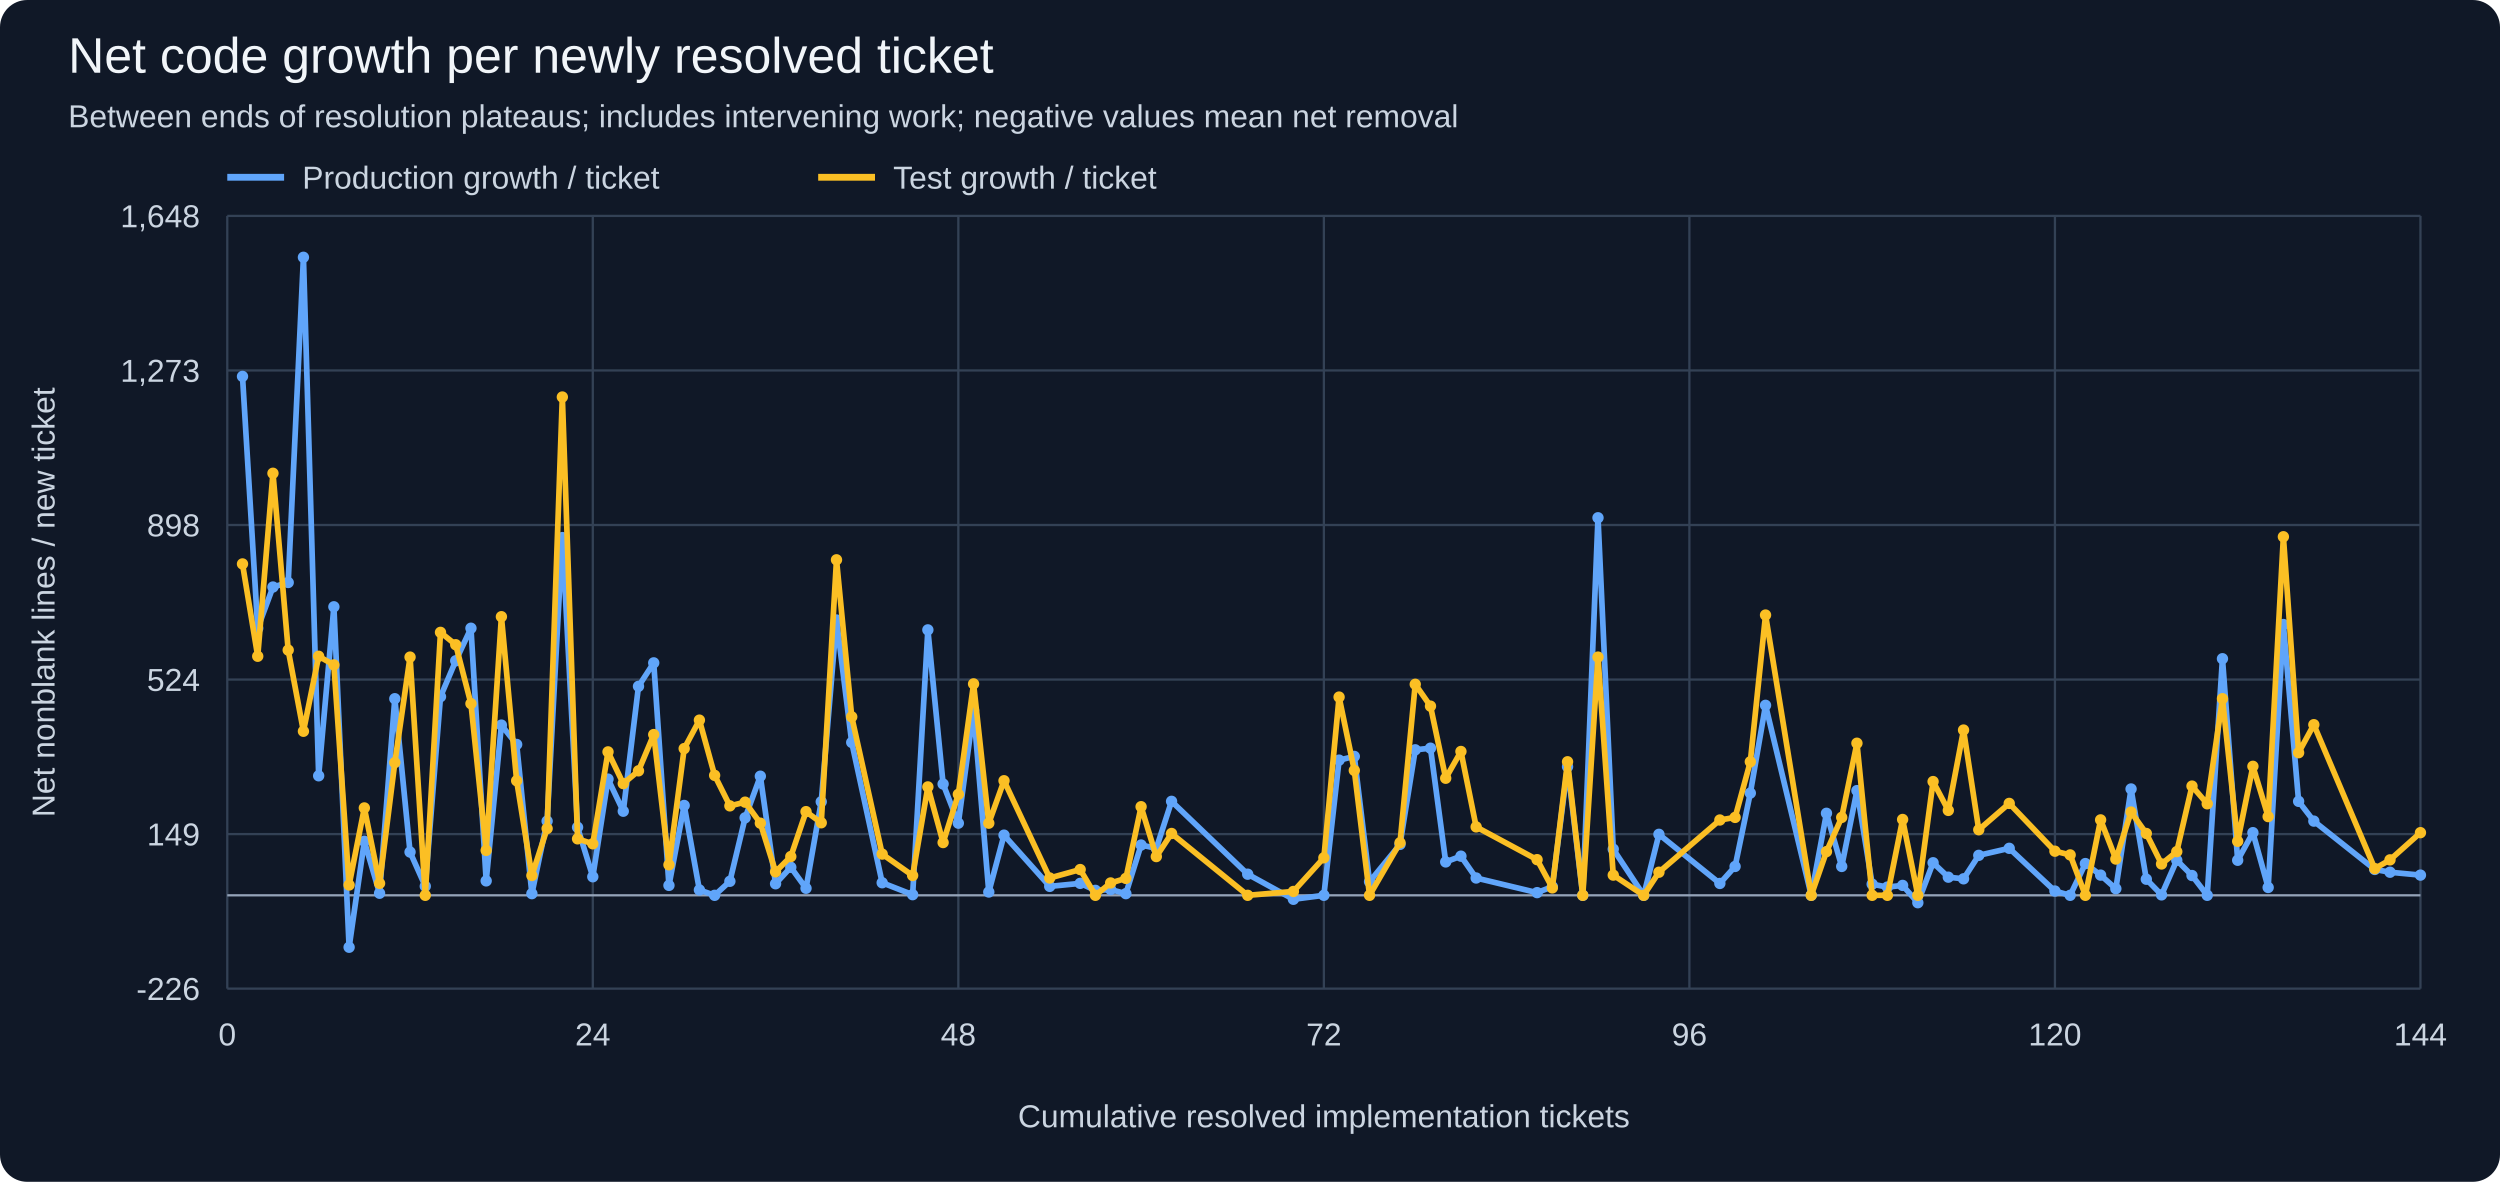
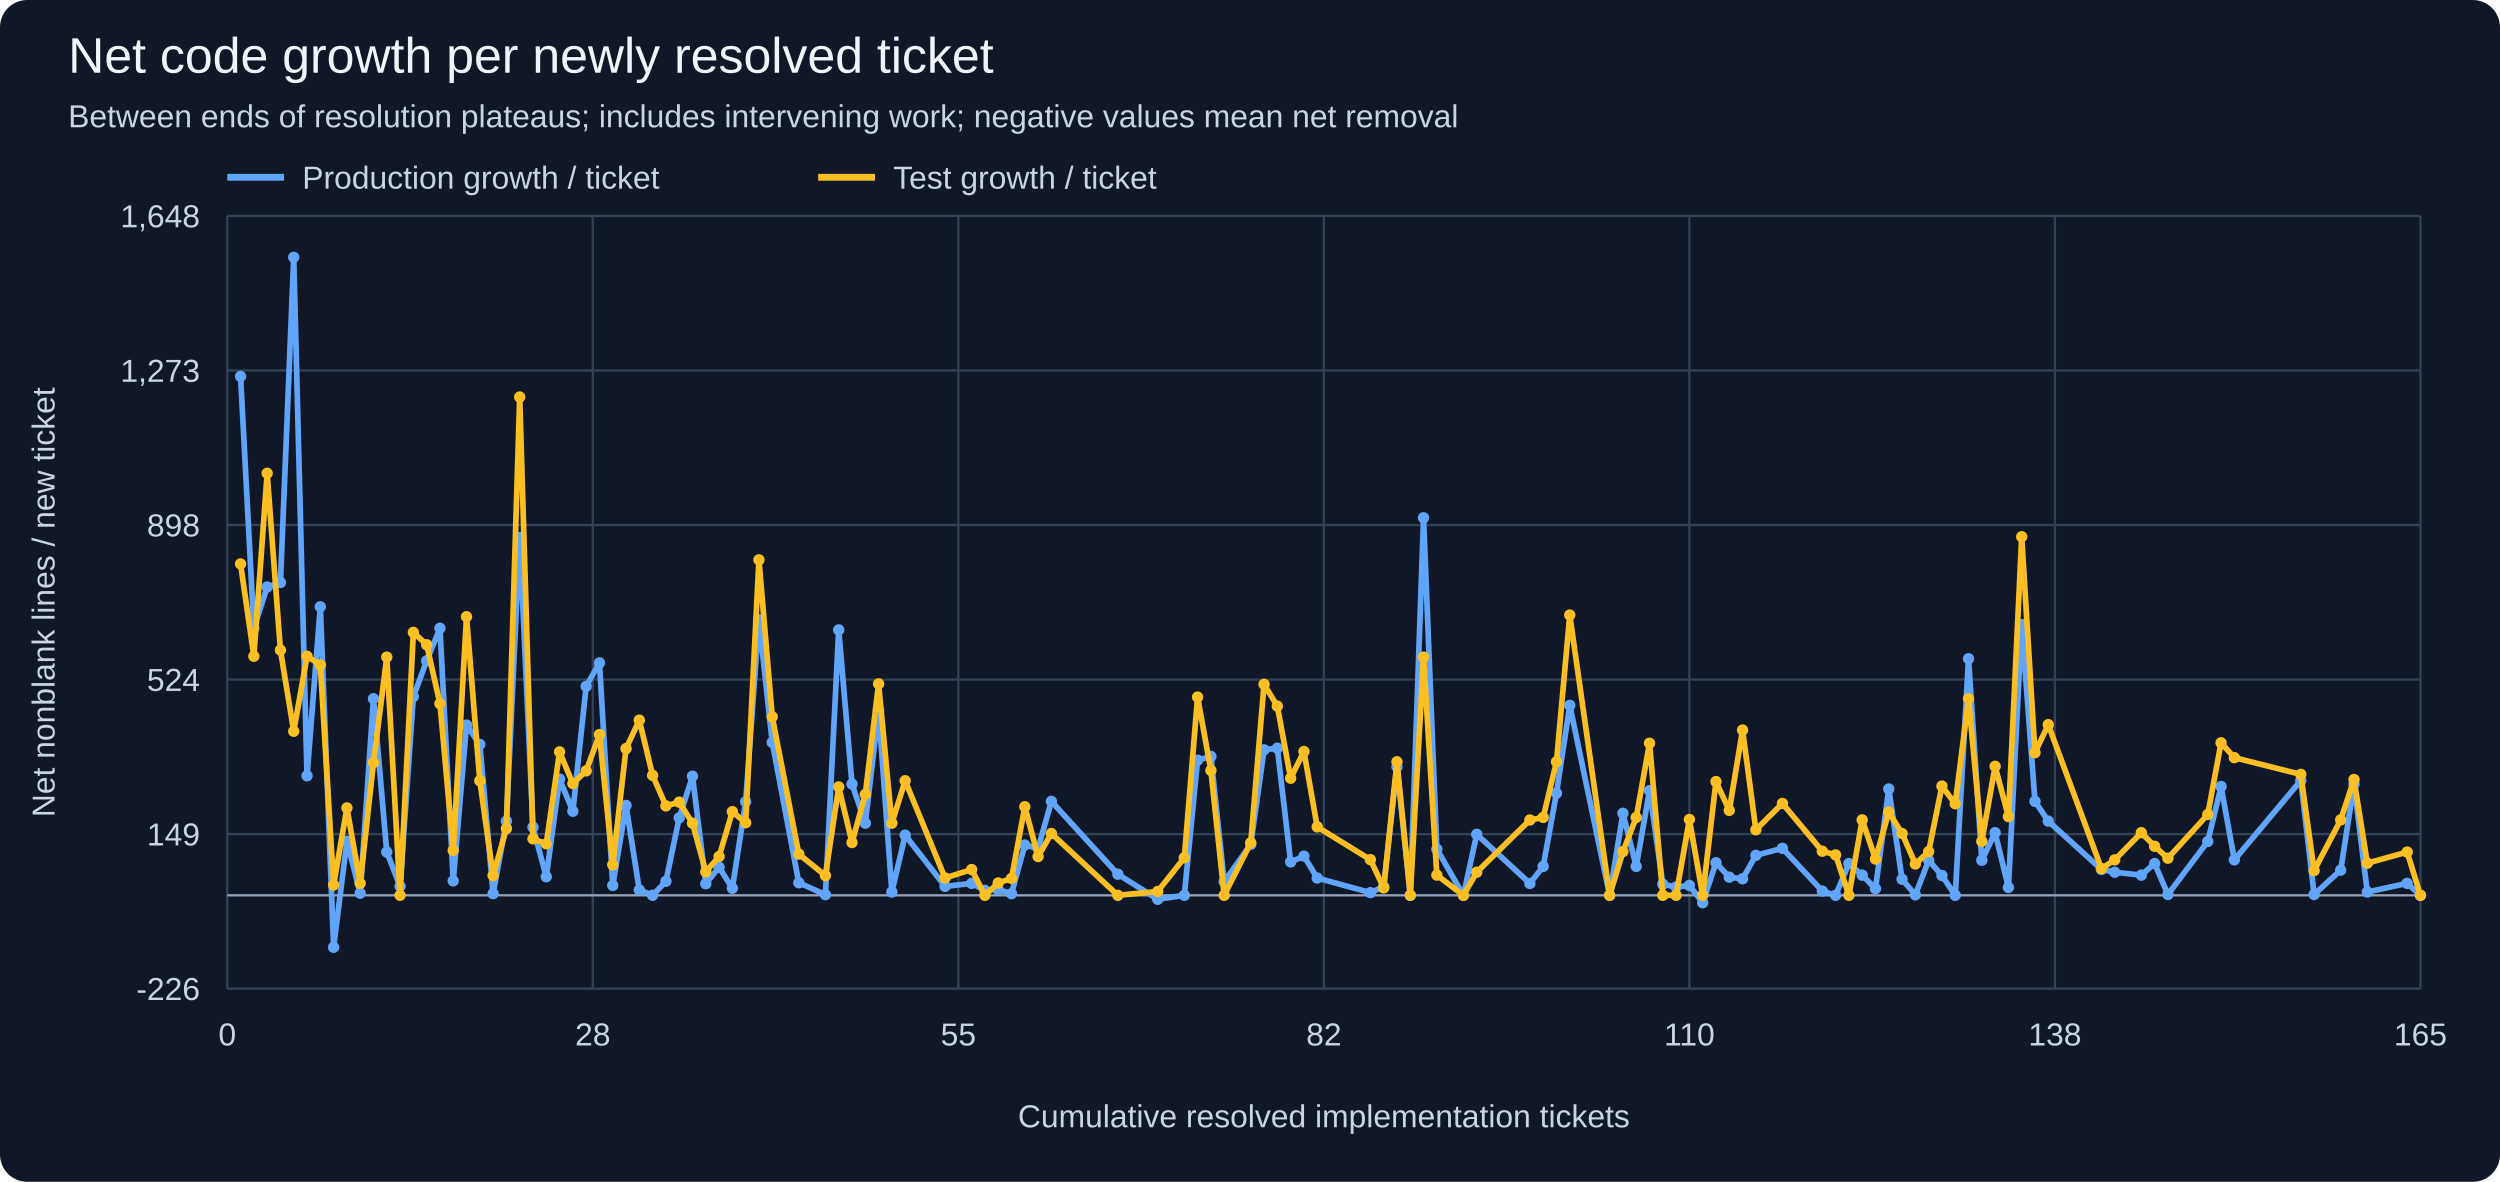
<svg xmlns="http://www.w3.org/2000/svg" viewBox="0 0 1100 520" role="img" aria-labelledby="title desc">
  <style>text{font-family:Arial,sans-serif;fill:#cbd5e1;font-size:14px}.grid{stroke:#334155;stroke-width:1}.line{fill:none;stroke-width:2.5;stroke-linejoin:round}</style>
  <rect width="1100" height="520" rx="12" fill="#101827" />
  <text x="30" y="32" style="font-size:22px;fill:#f1f5f9">Net code growth per newly resolved ticket</text>
  <text x="30" y="56">Between ends of resolution plateaus; includes intervening work; negative values mean net removal</text>
  <path class="grid" d="M100,435.00h965" />
  <text x="88" y="440.00" text-anchor="end">-226</text>
  <path class="grid" d="M100,367.00h965" />
  <text x="88" y="372.00" text-anchor="end">149</text>
  <path class="grid" d="M100,299.00h965" />
  <text x="88" y="304.00" text-anchor="end">524</text>
  <path class="grid" d="M100,231.00h965" />
  <text x="88" y="236.00" text-anchor="end">898</text>
  <path class="grid" d="M100,163.00h965" />
  <text x="88" y="168.00" text-anchor="end">1,273</text>
  <path class="grid" d="M100,95.00h965" />
  <text x="88" y="100.00" text-anchor="end">1,648</text>
  <path class="grid" d="M100.00,95v340" />
  <text x="100.00" y="460" text-anchor="middle">0</text>
  <path class="grid" d="M260.83,95v340" />
-   <text x="260.83" y="460" text-anchor="middle">24</text>
+   <text x="260.83" y="460" text-anchor="middle">28</text>
  <path class="grid" d="M421.67,95v340" />
-   <text x="421.67" y="460" text-anchor="middle">48</text>
+   <text x="421.67" y="460" text-anchor="middle">55</text>
  <path class="grid" d="M582.50,95v340" />
-   <text x="582.50" y="460" text-anchor="middle">72</text>
+   <text x="582.50" y="460" text-anchor="middle">82</text>
  <path class="grid" d="M743.33,95v340" />
-   <text x="743.33" y="460" text-anchor="middle">96</text>
+   <text x="743.33" y="460" text-anchor="middle">110</text>
  <path class="grid" d="M904.17,95v340" />
-   <text x="904.17" y="460" text-anchor="middle">120</text>
+   <text x="904.17" y="460" text-anchor="middle">138</text>
  <path class="grid" d="M1065.00,95v340" />
-   <text x="1065.00" y="460" text-anchor="middle">144</text>
+   <text x="1065.00" y="460" text-anchor="middle">165</text>
  <path stroke="#94a3b8" d="M100,393.94h965" />
-   <polyline class="line" stroke="#60a5fa" points="106.70,165.62 113.40,276.42 120.10,258.29 126.81,256.30 133.51,113.21 140.21,341.35 146.91,266.99 153.61,416.79 160.31,370.18 167.01,393.03 173.72,307.43 180.42,374.90 187.12,389.95 193.82,306.53 200.52,290.75 207.22,276.42 213.92,387.59 220.62,319.04 227.33,327.56 234.03,393.21 240.73,361.29 247.43,236.53 254.13,364.01 260.83,385.78 267.53,342.80 274.24,356.94 280.94,301.99 287.64,291.66 294.34,389.58 301.04,354.40 307.74,391.58 314.44,393.94 321.15,387.77 327.85,359.84 334.55,341.53 341.25,388.86 347.95,381.60 354.65,390.85 361.35,352.77 368.06,272.80 374.76,326.66 388.16,388.41 401.56,393.66 408.26,277.15 414.97,344.97 421.67,362.20 428.37,312.51 435.07,392.49 441.77,367.46 461.88,390.01 475.28,388.68 481.98,391.76 488.68,391.40 495.38,393.21 502.08,371.81 508.78,373.26 515.49,352.59 548.99,384.65 569.10,395.69 582.50,393.94 589.20,334.46 595.90,332.82 602.60,387.95 616.01,371.54 622.71,329.92 629.41,329.20 636.11,379.25 642.81,376.71 649.51,386.32 676.32,392.76 683.02,390.13 689.72,337.36 696.42,393.94 703.12,227.82 709.83,373.63 723.23,393.94 729.93,367.10 756.74,388.72 763.44,381.24 770.14,348.96 776.84,310.34 796.94,393.94 803.65,357.85 810.35,381.24 817.05,347.87 823.75,389.04 830.45,390.31 837.15,389.58 843.85,397.20 850.56,379.61 857.26,385.96 863.96,386.68 870.66,376.35 884.06,373.26 904.17,392.06 910.87,393.94 917.57,379.97 924.27,385.05 930.97,391.03 937.67,347.15 944.38,386.86 951.08,393.75 957.78,378.52 964.48,385.23 971.18,393.94 977.88,289.84 984.58,378.52 991.28,366.37 997.99,390.49 1004.69,274.79 1011.39,352.59 1018.09,361.29 1044.90,382.56 1051.60,383.78 1065.00,385.05" />
-   <circle cx="106.70" cy="165.62" r="2.5" fill="#60a5fa" />
-   <circle cx="113.40" cy="276.42" r="2.5" fill="#60a5fa" />
-   <circle cx="120.10" cy="258.29" r="2.5" fill="#60a5fa" />
-   <circle cx="126.81" cy="256.30" r="2.5" fill="#60a5fa" />
-   <circle cx="133.51" cy="113.21" r="2.5" fill="#60a5fa" />
-   <circle cx="140.21" cy="341.35" r="2.5" fill="#60a5fa" />
-   <circle cx="146.91" cy="266.99" r="2.5" fill="#60a5fa" />
-   <circle cx="153.61" cy="416.79" r="2.5" fill="#60a5fa" />
-   <circle cx="160.31" cy="370.18" r="2.5" fill="#60a5fa" />
-   <circle cx="167.01" cy="393.03" r="2.5" fill="#60a5fa" />
-   <circle cx="173.72" cy="307.43" r="2.5" fill="#60a5fa" />
-   <circle cx="180.42" cy="374.90" r="2.5" fill="#60a5fa" />
-   <circle cx="187.12" cy="389.95" r="2.5" fill="#60a5fa" />
-   <circle cx="193.82" cy="306.53" r="2.5" fill="#60a5fa" />
-   <circle cx="200.52" cy="290.75" r="2.5" fill="#60a5fa" />
-   <circle cx="207.22" cy="276.42" r="2.5" fill="#60a5fa" />
-   <circle cx="213.92" cy="387.59" r="2.5" fill="#60a5fa" />
-   <circle cx="220.62" cy="319.04" r="2.5" fill="#60a5fa" />
-   <circle cx="227.33" cy="327.56" r="2.5" fill="#60a5fa" />
-   <circle cx="234.03" cy="393.21" r="2.5" fill="#60a5fa" />
-   <circle cx="240.73" cy="361.29" r="2.5" fill="#60a5fa" />
-   <circle cx="247.43" cy="236.53" r="2.5" fill="#60a5fa" />
-   <circle cx="254.13" cy="364.01" r="2.5" fill="#60a5fa" />
-   <circle cx="260.83" cy="385.78" r="2.5" fill="#60a5fa" />
-   <circle cx="267.53" cy="342.80" r="2.5" fill="#60a5fa" />
-   <circle cx="274.24" cy="356.94" r="2.5" fill="#60a5fa" />
-   <circle cx="280.94" cy="301.99" r="2.5" fill="#60a5fa" />
-   <circle cx="287.64" cy="291.66" r="2.5" fill="#60a5fa" />
-   <circle cx="294.34" cy="389.58" r="2.5" fill="#60a5fa" />
-   <circle cx="301.04" cy="354.40" r="2.5" fill="#60a5fa" />
-   <circle cx="307.74" cy="391.58" r="2.5" fill="#60a5fa" />
-   <circle cx="314.44" cy="393.94" r="2.5" fill="#60a5fa" />
-   <circle cx="321.15" cy="387.77" r="2.5" fill="#60a5fa" />
-   <circle cx="327.85" cy="359.84" r="2.5" fill="#60a5fa" />
-   <circle cx="334.55" cy="341.53" r="2.5" fill="#60a5fa" />
-   <circle cx="341.25" cy="388.86" r="2.5" fill="#60a5fa" />
-   <circle cx="347.95" cy="381.60" r="2.5" fill="#60a5fa" />
-   <circle cx="354.65" cy="390.85" r="2.5" fill="#60a5fa" />
-   <circle cx="361.35" cy="352.77" r="2.5" fill="#60a5fa" />
-   <circle cx="368.06" cy="272.80" r="2.5" fill="#60a5fa" />
-   <circle cx="374.76" cy="326.66" r="2.5" fill="#60a5fa" />
-   <circle cx="388.16" cy="388.41" r="2.5" fill="#60a5fa" />
-   <circle cx="401.56" cy="393.66" r="2.5" fill="#60a5fa" />
-   <circle cx="408.26" cy="277.15" r="2.5" fill="#60a5fa" />
-   <circle cx="414.97" cy="344.97" r="2.5" fill="#60a5fa" />
-   <circle cx="421.67" cy="362.20" r="2.5" fill="#60a5fa" />
-   <circle cx="428.37" cy="312.51" r="2.5" fill="#60a5fa" />
-   <circle cx="435.07" cy="392.49" r="2.5" fill="#60a5fa" />
-   <circle cx="441.77" cy="367.46" r="2.5" fill="#60a5fa" />
-   <circle cx="461.88" cy="390.01" r="2.5" fill="#60a5fa" />
-   <circle cx="475.28" cy="388.68" r="2.5" fill="#60a5fa" />
-   <circle cx="481.98" cy="391.76" r="2.5" fill="#60a5fa" />
-   <circle cx="488.68" cy="391.40" r="2.5" fill="#60a5fa" />
-   <circle cx="495.38" cy="393.21" r="2.5" fill="#60a5fa" />
-   <circle cx="502.08" cy="371.81" r="2.5" fill="#60a5fa" />
-   <circle cx="508.78" cy="373.26" r="2.5" fill="#60a5fa" />
-   <circle cx="515.49" cy="352.59" r="2.5" fill="#60a5fa" />
-   <circle cx="548.99" cy="384.65" r="2.5" fill="#60a5fa" />
-   <circle cx="569.10" cy="395.69" r="2.5" fill="#60a5fa" />
-   <circle cx="582.50" cy="393.94" r="2.5" fill="#60a5fa" />
-   <circle cx="589.20" cy="334.46" r="2.5" fill="#60a5fa" />
-   <circle cx="595.90" cy="332.82" r="2.5" fill="#60a5fa" />
-   <circle cx="602.60" cy="387.95" r="2.5" fill="#60a5fa" />
-   <circle cx="616.01" cy="371.54" r="2.5" fill="#60a5fa" />
-   <circle cx="622.71" cy="329.92" r="2.5" fill="#60a5fa" />
-   <circle cx="629.41" cy="329.20" r="2.5" fill="#60a5fa" />
-   <circle cx="636.11" cy="379.25" r="2.5" fill="#60a5fa" />
-   <circle cx="642.81" cy="376.71" r="2.5" fill="#60a5fa" />
-   <circle cx="649.51" cy="386.32" r="2.5" fill="#60a5fa" />
-   <circle cx="676.32" cy="392.76" r="2.5" fill="#60a5fa" />
-   <circle cx="683.02" cy="390.13" r="2.5" fill="#60a5fa" />
-   <circle cx="689.72" cy="337.36" r="2.5" fill="#60a5fa" />
-   <circle cx="696.42" cy="393.94" r="2.5" fill="#60a5fa" />
-   <circle cx="703.12" cy="227.82" r="2.5" fill="#60a5fa" />
-   <circle cx="709.83" cy="373.63" r="2.5" fill="#60a5fa" />
-   <circle cx="723.23" cy="393.94" r="2.5" fill="#60a5fa" />
-   <circle cx="729.93" cy="367.10" r="2.5" fill="#60a5fa" />
-   <circle cx="756.74" cy="388.72" r="2.5" fill="#60a5fa" />
-   <circle cx="763.44" cy="381.24" r="2.5" fill="#60a5fa" />
-   <circle cx="770.14" cy="348.96" r="2.5" fill="#60a5fa" />
-   <circle cx="776.84" cy="310.34" r="2.5" fill="#60a5fa" />
-   <circle cx="796.94" cy="393.94" r="2.5" fill="#60a5fa" />
-   <circle cx="803.65" cy="357.85" r="2.5" fill="#60a5fa" />
-   <circle cx="810.35" cy="381.24" r="2.5" fill="#60a5fa" />
-   <circle cx="817.05" cy="347.87" r="2.5" fill="#60a5fa" />
-   <circle cx="823.75" cy="389.04" r="2.5" fill="#60a5fa" />
-   <circle cx="830.45" cy="390.31" r="2.5" fill="#60a5fa" />
-   <circle cx="837.15" cy="389.58" r="2.5" fill="#60a5fa" />
-   <circle cx="843.85" cy="397.20" r="2.5" fill="#60a5fa" />
-   <circle cx="850.56" cy="379.61" r="2.5" fill="#60a5fa" />
-   <circle cx="857.26" cy="385.96" r="2.5" fill="#60a5fa" />
-   <circle cx="863.96" cy="386.68" r="2.5" fill="#60a5fa" />
-   <circle cx="870.66" cy="376.35" r="2.5" fill="#60a5fa" />
-   <circle cx="884.06" cy="373.26" r="2.5" fill="#60a5fa" />
-   <circle cx="904.17" cy="392.06" r="2.5" fill="#60a5fa" />
-   <circle cx="910.87" cy="393.94" r="2.5" fill="#60a5fa" />
-   <circle cx="917.57" cy="379.97" r="2.5" fill="#60a5fa" />
-   <circle cx="924.27" cy="385.05" r="2.5" fill="#60a5fa" />
-   <circle cx="930.97" cy="391.03" r="2.5" fill="#60a5fa" />
-   <circle cx="937.67" cy="347.15" r="2.5" fill="#60a5fa" />
-   <circle cx="944.38" cy="386.86" r="2.5" fill="#60a5fa" />
-   <circle cx="951.08" cy="393.75" r="2.5" fill="#60a5fa" />
-   <circle cx="957.78" cy="378.52" r="2.5" fill="#60a5fa" />
-   <circle cx="964.48" cy="385.23" r="2.5" fill="#60a5fa" />
-   <circle cx="971.18" cy="393.94" r="2.5" fill="#60a5fa" />
-   <circle cx="977.88" cy="289.84" r="2.5" fill="#60a5fa" />
-   <circle cx="984.58" cy="378.52" r="2.5" fill="#60a5fa" />
-   <circle cx="991.28" cy="366.37" r="2.5" fill="#60a5fa" />
-   <circle cx="997.99" cy="390.49" r="2.5" fill="#60a5fa" />
-   <circle cx="1004.69" cy="274.79" r="2.5" fill="#60a5fa" />
-   <circle cx="1011.39" cy="352.59" r="2.5" fill="#60a5fa" />
-   <circle cx="1018.09" cy="361.29" r="2.5" fill="#60a5fa" />
-   <circle cx="1044.90" cy="382.56" r="2.5" fill="#60a5fa" />
-   <circle cx="1051.60" cy="383.78" r="2.5" fill="#60a5fa" />
-   <circle cx="1065.00" cy="385.05" r="2.5" fill="#60a5fa" />
+   <polyline class="line" stroke="#60a5fa" points="105.85,165.62 111.70,276.42 117.55,258.29 123.39,256.30 129.24,113.21 135.09,341.35 140.94,266.99 146.79,416.79 152.64,370.18 158.48,393.03 164.33,307.43 170.18,374.90 176.03,389.95 181.88,306.53 187.73,290.75 193.58,276.42 199.42,387.59 205.27,319.04 211.12,327.56 216.97,393.21 222.82,361.29 228.67,236.53 234.52,364.01 240.36,385.78 246.21,342.80 252.06,356.94 257.91,301.99 263.76,291.66 269.61,389.58 275.45,354.40 281.30,391.58 287.15,393.94 293.00,387.77 298.85,359.84 304.70,341.53 310.55,388.86 316.39,381.60 322.24,390.85 328.09,352.77 333.94,272.80 339.79,326.66 351.48,388.41 363.18,393.66 369.03,277.15 374.88,344.97 380.73,362.20 386.58,312.51 392.42,392.49 398.27,367.46 415.82,390.01 427.52,388.68 433.36,391.76 439.21,391.40 445.06,393.21 450.91,371.81 456.76,373.26 462.61,352.59 491.85,384.65 509.39,395.69 521.09,393.94 526.94,334.46 532.79,332.82 538.64,387.95 550.33,371.54 556.18,329.92 562.03,329.20 567.88,379.25 573.73,376.71 579.58,386.32 602.97,392.76 608.82,390.13 614.67,337.36 620.52,393.94 626.36,227.82 632.21,373.63 643.91,393.94 649.76,367.10 673.15,388.72 679.00,381.24 684.85,348.96 690.70,310.34 708.24,393.94 714.09,357.85 719.94,381.24 725.79,347.87 731.64,389.04 737.48,390.31 743.33,389.58 749.18,397.20 755.03,379.61 760.88,385.96 766.73,386.68 772.58,376.35 784.27,373.26 801.82,392.06 807.67,393.94 813.52,379.97 819.36,385.05 825.21,391.03 831.06,347.15 836.91,386.86 842.76,393.75 848.61,378.52 854.45,385.23 860.30,393.94 866.15,289.84 872.00,378.52 877.85,366.37 883.70,390.49 889.55,274.79 895.39,352.59 901.24,361.29 924.64,382.56 930.48,383.78 942.18,385.05 948.03,379.97 953.88,393.57 971.42,370.24 977.27,346.06 983.12,378.34 1012.36,343.41 1018.21,393.57 1029.91,382.87 1035.76,344.97 1041.61,392.49 1059.15,388.68 1065.00,393.94" />
+   <circle cx="105.85" cy="165.62" r="2.5" fill="#60a5fa" />
+   <circle cx="111.70" cy="276.42" r="2.5" fill="#60a5fa" />
+   <circle cx="117.55" cy="258.29" r="2.5" fill="#60a5fa" />
+   <circle cx="123.39" cy="256.30" r="2.5" fill="#60a5fa" />
+   <circle cx="129.24" cy="113.21" r="2.5" fill="#60a5fa" />
+   <circle cx="135.09" cy="341.35" r="2.5" fill="#60a5fa" />
+   <circle cx="140.94" cy="266.99" r="2.5" fill="#60a5fa" />
+   <circle cx="146.79" cy="416.79" r="2.5" fill="#60a5fa" />
+   <circle cx="152.64" cy="370.18" r="2.5" fill="#60a5fa" />
+   <circle cx="158.48" cy="393.03" r="2.5" fill="#60a5fa" />
+   <circle cx="164.33" cy="307.43" r="2.5" fill="#60a5fa" />
+   <circle cx="170.18" cy="374.90" r="2.5" fill="#60a5fa" />
+   <circle cx="176.03" cy="389.95" r="2.5" fill="#60a5fa" />
+   <circle cx="181.88" cy="306.53" r="2.5" fill="#60a5fa" />
+   <circle cx="187.73" cy="290.75" r="2.5" fill="#60a5fa" />
+   <circle cx="193.58" cy="276.42" r="2.5" fill="#60a5fa" />
+   <circle cx="199.42" cy="387.59" r="2.5" fill="#60a5fa" />
+   <circle cx="205.27" cy="319.04" r="2.5" fill="#60a5fa" />
+   <circle cx="211.12" cy="327.56" r="2.5" fill="#60a5fa" />
+   <circle cx="216.97" cy="393.21" r="2.5" fill="#60a5fa" />
+   <circle cx="222.82" cy="361.29" r="2.5" fill="#60a5fa" />
+   <circle cx="228.67" cy="236.53" r="2.5" fill="#60a5fa" />
+   <circle cx="234.52" cy="364.01" r="2.5" fill="#60a5fa" />
+   <circle cx="240.36" cy="385.78" r="2.5" fill="#60a5fa" />
+   <circle cx="246.21" cy="342.80" r="2.5" fill="#60a5fa" />
+   <circle cx="252.06" cy="356.94" r="2.5" fill="#60a5fa" />
+   <circle cx="257.91" cy="301.99" r="2.5" fill="#60a5fa" />
+   <circle cx="263.76" cy="291.66" r="2.5" fill="#60a5fa" />
+   <circle cx="269.61" cy="389.58" r="2.5" fill="#60a5fa" />
+   <circle cx="275.45" cy="354.40" r="2.5" fill="#60a5fa" />
+   <circle cx="281.30" cy="391.58" r="2.5" fill="#60a5fa" />
+   <circle cx="287.15" cy="393.94" r="2.5" fill="#60a5fa" />
+   <circle cx="293.00" cy="387.77" r="2.5" fill="#60a5fa" />
+   <circle cx="298.85" cy="359.84" r="2.5" fill="#60a5fa" />
+   <circle cx="304.70" cy="341.53" r="2.5" fill="#60a5fa" />
+   <circle cx="310.55" cy="388.86" r="2.5" fill="#60a5fa" />
+   <circle cx="316.39" cy="381.60" r="2.5" fill="#60a5fa" />
+   <circle cx="322.24" cy="390.85" r="2.5" fill="#60a5fa" />
+   <circle cx="328.09" cy="352.77" r="2.5" fill="#60a5fa" />
+   <circle cx="333.94" cy="272.80" r="2.5" fill="#60a5fa" />
+   <circle cx="339.79" cy="326.66" r="2.5" fill="#60a5fa" />
+   <circle cx="351.48" cy="388.41" r="2.5" fill="#60a5fa" />
+   <circle cx="363.18" cy="393.66" r="2.5" fill="#60a5fa" />
+   <circle cx="369.03" cy="277.15" r="2.5" fill="#60a5fa" />
+   <circle cx="374.88" cy="344.97" r="2.5" fill="#60a5fa" />
+   <circle cx="380.73" cy="362.20" r="2.5" fill="#60a5fa" />
+   <circle cx="386.58" cy="312.51" r="2.5" fill="#60a5fa" />
+   <circle cx="392.42" cy="392.49" r="2.5" fill="#60a5fa" />
+   <circle cx="398.27" cy="367.46" r="2.5" fill="#60a5fa" />
+   <circle cx="415.82" cy="390.01" r="2.5" fill="#60a5fa" />
+   <circle cx="427.52" cy="388.68" r="2.5" fill="#60a5fa" />
+   <circle cx="433.36" cy="391.76" r="2.5" fill="#60a5fa" />
+   <circle cx="439.21" cy="391.40" r="2.5" fill="#60a5fa" />
+   <circle cx="445.06" cy="393.21" r="2.5" fill="#60a5fa" />
+   <circle cx="450.91" cy="371.81" r="2.5" fill="#60a5fa" />
+   <circle cx="456.76" cy="373.26" r="2.5" fill="#60a5fa" />
+   <circle cx="462.61" cy="352.59" r="2.5" fill="#60a5fa" />
+   <circle cx="491.85" cy="384.65" r="2.5" fill="#60a5fa" />
+   <circle cx="509.39" cy="395.69" r="2.5" fill="#60a5fa" />
+   <circle cx="521.09" cy="393.94" r="2.5" fill="#60a5fa" />
+   <circle cx="526.94" cy="334.46" r="2.5" fill="#60a5fa" />
+   <circle cx="532.79" cy="332.82" r="2.5" fill="#60a5fa" />
+   <circle cx="538.64" cy="387.95" r="2.5" fill="#60a5fa" />
+   <circle cx="550.33" cy="371.54" r="2.5" fill="#60a5fa" />
+   <circle cx="556.18" cy="329.92" r="2.5" fill="#60a5fa" />
+   <circle cx="562.03" cy="329.20" r="2.5" fill="#60a5fa" />
+   <circle cx="567.88" cy="379.25" r="2.5" fill="#60a5fa" />
+   <circle cx="573.73" cy="376.71" r="2.5" fill="#60a5fa" />
+   <circle cx="579.58" cy="386.32" r="2.5" fill="#60a5fa" />
+   <circle cx="602.97" cy="392.76" r="2.5" fill="#60a5fa" />
+   <circle cx="608.82" cy="390.13" r="2.5" fill="#60a5fa" />
+   <circle cx="614.67" cy="337.36" r="2.5" fill="#60a5fa" />
+   <circle cx="620.52" cy="393.94" r="2.5" fill="#60a5fa" />
+   <circle cx="626.36" cy="227.82" r="2.5" fill="#60a5fa" />
+   <circle cx="632.21" cy="373.63" r="2.5" fill="#60a5fa" />
+   <circle cx="643.91" cy="393.94" r="2.5" fill="#60a5fa" />
+   <circle cx="649.76" cy="367.10" r="2.5" fill="#60a5fa" />
+   <circle cx="673.15" cy="388.72" r="2.5" fill="#60a5fa" />
+   <circle cx="679.00" cy="381.24" r="2.5" fill="#60a5fa" />
+   <circle cx="684.85" cy="348.96" r="2.5" fill="#60a5fa" />
+   <circle cx="690.70" cy="310.34" r="2.5" fill="#60a5fa" />
+   <circle cx="708.24" cy="393.94" r="2.5" fill="#60a5fa" />
+   <circle cx="714.09" cy="357.85" r="2.5" fill="#60a5fa" />
+   <circle cx="719.94" cy="381.24" r="2.5" fill="#60a5fa" />
+   <circle cx="725.79" cy="347.87" r="2.5" fill="#60a5fa" />
+   <circle cx="731.64" cy="389.04" r="2.5" fill="#60a5fa" />
+   <circle cx="737.48" cy="390.31" r="2.5" fill="#60a5fa" />
+   <circle cx="743.33" cy="389.58" r="2.5" fill="#60a5fa" />
+   <circle cx="749.18" cy="397.20" r="2.5" fill="#60a5fa" />
+   <circle cx="755.03" cy="379.61" r="2.5" fill="#60a5fa" />
+   <circle cx="760.88" cy="385.96" r="2.5" fill="#60a5fa" />
+   <circle cx="766.73" cy="386.68" r="2.5" fill="#60a5fa" />
+   <circle cx="772.58" cy="376.35" r="2.5" fill="#60a5fa" />
+   <circle cx="784.27" cy="373.26" r="2.5" fill="#60a5fa" />
+   <circle cx="801.82" cy="392.06" r="2.5" fill="#60a5fa" />
+   <circle cx="807.67" cy="393.94" r="2.5" fill="#60a5fa" />
+   <circle cx="813.52" cy="379.97" r="2.5" fill="#60a5fa" />
+   <circle cx="819.36" cy="385.05" r="2.5" fill="#60a5fa" />
+   <circle cx="825.21" cy="391.03" r="2.5" fill="#60a5fa" />
+   <circle cx="831.06" cy="347.15" r="2.5" fill="#60a5fa" />
+   <circle cx="836.91" cy="386.86" r="2.5" fill="#60a5fa" />
+   <circle cx="842.76" cy="393.75" r="2.5" fill="#60a5fa" />
+   <circle cx="848.61" cy="378.52" r="2.5" fill="#60a5fa" />
+   <circle cx="854.45" cy="385.23" r="2.5" fill="#60a5fa" />
+   <circle cx="860.30" cy="393.94" r="2.5" fill="#60a5fa" />
+   <circle cx="866.15" cy="289.84" r="2.5" fill="#60a5fa" />
+   <circle cx="872.00" cy="378.52" r="2.5" fill="#60a5fa" />
+   <circle cx="877.85" cy="366.37" r="2.5" fill="#60a5fa" />
+   <circle cx="883.70" cy="390.49" r="2.5" fill="#60a5fa" />
+   <circle cx="889.55" cy="274.79" r="2.5" fill="#60a5fa" />
+   <circle cx="895.39" cy="352.59" r="2.5" fill="#60a5fa" />
+   <circle cx="901.24" cy="361.29" r="2.5" fill="#60a5fa" />
+   <circle cx="924.64" cy="382.56" r="2.5" fill="#60a5fa" />
+   <circle cx="930.48" cy="383.78" r="2.5" fill="#60a5fa" />
+   <circle cx="942.18" cy="385.05" r="2.5" fill="#60a5fa" />
+   <circle cx="948.03" cy="379.97" r="2.5" fill="#60a5fa" />
+   <circle cx="953.88" cy="393.57" r="2.5" fill="#60a5fa" />
+   <circle cx="971.42" cy="370.24" r="2.5" fill="#60a5fa" />
+   <circle cx="977.27" cy="346.06" r="2.5" fill="#60a5fa" />
+   <circle cx="983.12" cy="378.34" r="2.5" fill="#60a5fa" />
+   <circle cx="1012.36" cy="343.41" r="2.5" fill="#60a5fa" />
+   <circle cx="1018.21" cy="393.57" r="2.5" fill="#60a5fa" />
+   <circle cx="1029.91" cy="382.87" r="2.5" fill="#60a5fa" />
+   <circle cx="1035.76" cy="344.97" r="2.5" fill="#60a5fa" />
+   <circle cx="1041.61" cy="392.49" r="2.5" fill="#60a5fa" />
+   <circle cx="1059.15" cy="388.68" r="2.5" fill="#60a5fa" />
+   <circle cx="1065.00" cy="393.94" r="2.5" fill="#60a5fa" />
  <path stroke="#60a5fa" stroke-width="3" d="M100,78h25" />
  <text x="133" y="83">Production growth / ticket</text>
-   <polyline class="line" stroke="#fbbf24" points="106.70,248.13 113.40,288.76 120.10,208.24 126.81,286.04 133.51,321.76 140.21,288.76 146.91,292.56 153.61,389.40 160.31,355.49 167.01,388.68 173.72,335.54 180.42,289.12 187.12,393.94 193.82,278.24 200.52,283.68 207.22,309.61 213.92,374.17 220.62,271.35 227.33,343.52 234.03,385.23 240.73,364.56 247.43,174.69 254.13,369.09 260.83,371.27 267.53,330.83 274.24,344.79 280.94,339.17 287.64,323.21 294.34,380.52 301.04,329.38 307.74,316.86 314.44,341.16 321.15,354.58 327.85,352.95 334.55,362.20 341.25,383.60 347.95,376.89 354.65,357.12 361.35,362.02 368.06,246.32 374.76,315.41 388.16,375.80 401.56,385.23 408.26,346.24 414.97,370.72 421.67,349.51 428.37,300.91 435.07,362.20 441.77,343.52 461.88,386.32 475.28,382.60 481.98,393.94 488.68,388.50 495.38,386.50 502.08,354.95 508.78,376.89 515.49,366.73 548.99,393.94 569.10,392.24 582.50,377.43 589.20,306.71 595.90,338.99 602.60,393.94 616.01,370.81 622.71,301.09 629.41,310.70 636.11,342.43 642.81,330.65 649.51,363.83 676.32,378.25 683.02,390.67 689.72,335.18 696.42,393.94 703.12,289.12 709.83,385.05 723.23,393.94 729.93,383.78 756.74,360.80 763.44,359.66 770.14,335.18 776.84,270.62 796.94,393.94 803.65,374.71 810.35,359.66 817.05,327.02 823.75,393.94 830.45,393.94 837.15,360.57 843.85,393.94 850.56,343.89 857.26,356.58 863.96,321.22 870.66,365.10 884.06,353.50 904.17,374.53 910.87,376.16 917.57,393.94 924.27,360.75 930.97,377.98 937.67,357.30 944.38,366.73 951.08,380.15 957.78,374.71 964.48,345.88 971.18,353.68 977.88,307.43 984.58,370.18 991.28,337.18 997.99,359.30 1004.69,236.17 1011.39,331.19 1018.09,318.86 1044.90,382.19 1051.60,378.34 1065.00,366.37" />
-   <circle cx="106.70" cy="248.13" r="2.5" fill="#fbbf24" />
-   <circle cx="113.40" cy="288.76" r="2.5" fill="#fbbf24" />
-   <circle cx="120.10" cy="208.24" r="2.5" fill="#fbbf24" />
-   <circle cx="126.81" cy="286.04" r="2.5" fill="#fbbf24" />
-   <circle cx="133.51" cy="321.76" r="2.5" fill="#fbbf24" />
-   <circle cx="140.21" cy="288.76" r="2.5" fill="#fbbf24" />
-   <circle cx="146.91" cy="292.56" r="2.5" fill="#fbbf24" />
-   <circle cx="153.61" cy="389.40" r="2.5" fill="#fbbf24" />
-   <circle cx="160.31" cy="355.49" r="2.5" fill="#fbbf24" />
-   <circle cx="167.01" cy="388.68" r="2.5" fill="#fbbf24" />
-   <circle cx="173.72" cy="335.54" r="2.5" fill="#fbbf24" />
-   <circle cx="180.42" cy="289.12" r="2.5" fill="#fbbf24" />
-   <circle cx="187.12" cy="393.94" r="2.5" fill="#fbbf24" />
-   <circle cx="193.82" cy="278.24" r="2.5" fill="#fbbf24" />
-   <circle cx="200.52" cy="283.68" r="2.5" fill="#fbbf24" />
-   <circle cx="207.22" cy="309.61" r="2.5" fill="#fbbf24" />
-   <circle cx="213.92" cy="374.17" r="2.5" fill="#fbbf24" />
-   <circle cx="220.62" cy="271.35" r="2.5" fill="#fbbf24" />
-   <circle cx="227.33" cy="343.52" r="2.5" fill="#fbbf24" />
-   <circle cx="234.03" cy="385.23" r="2.5" fill="#fbbf24" />
-   <circle cx="240.73" cy="364.56" r="2.5" fill="#fbbf24" />
-   <circle cx="247.43" cy="174.69" r="2.5" fill="#fbbf24" />
-   <circle cx="254.13" cy="369.09" r="2.5" fill="#fbbf24" />
-   <circle cx="260.83" cy="371.27" r="2.5" fill="#fbbf24" />
-   <circle cx="267.53" cy="330.83" r="2.5" fill="#fbbf24" />
-   <circle cx="274.24" cy="344.79" r="2.5" fill="#fbbf24" />
-   <circle cx="280.94" cy="339.17" r="2.5" fill="#fbbf24" />
-   <circle cx="287.64" cy="323.21" r="2.5" fill="#fbbf24" />
-   <circle cx="294.34" cy="380.52" r="2.5" fill="#fbbf24" />
-   <circle cx="301.04" cy="329.38" r="2.5" fill="#fbbf24" />
-   <circle cx="307.74" cy="316.86" r="2.5" fill="#fbbf24" />
-   <circle cx="314.44" cy="341.16" r="2.5" fill="#fbbf24" />
-   <circle cx="321.15" cy="354.58" r="2.5" fill="#fbbf24" />
-   <circle cx="327.85" cy="352.95" r="2.5" fill="#fbbf24" />
-   <circle cx="334.55" cy="362.20" r="2.5" fill="#fbbf24" />
-   <circle cx="341.25" cy="383.60" r="2.5" fill="#fbbf24" />
-   <circle cx="347.95" cy="376.89" r="2.5" fill="#fbbf24" />
-   <circle cx="354.65" cy="357.12" r="2.5" fill="#fbbf24" />
-   <circle cx="361.35" cy="362.02" r="2.5" fill="#fbbf24" />
-   <circle cx="368.06" cy="246.32" r="2.5" fill="#fbbf24" />
-   <circle cx="374.76" cy="315.41" r="2.5" fill="#fbbf24" />
-   <circle cx="388.16" cy="375.80" r="2.5" fill="#fbbf24" />
-   <circle cx="401.56" cy="385.23" r="2.5" fill="#fbbf24" />
-   <circle cx="408.26" cy="346.24" r="2.5" fill="#fbbf24" />
-   <circle cx="414.97" cy="370.72" r="2.5" fill="#fbbf24" />
-   <circle cx="421.67" cy="349.51" r="2.5" fill="#fbbf24" />
-   <circle cx="428.37" cy="300.91" r="2.5" fill="#fbbf24" />
-   <circle cx="435.07" cy="362.20" r="2.5" fill="#fbbf24" />
-   <circle cx="441.77" cy="343.52" r="2.5" fill="#fbbf24" />
-   <circle cx="461.88" cy="386.32" r="2.5" fill="#fbbf24" />
-   <circle cx="475.28" cy="382.60" r="2.5" fill="#fbbf24" />
-   <circle cx="481.98" cy="393.94" r="2.5" fill="#fbbf24" />
-   <circle cx="488.68" cy="388.50" r="2.5" fill="#fbbf24" />
-   <circle cx="495.38" cy="386.50" r="2.5" fill="#fbbf24" />
-   <circle cx="502.08" cy="354.95" r="2.5" fill="#fbbf24" />
-   <circle cx="508.78" cy="376.89" r="2.5" fill="#fbbf24" />
-   <circle cx="515.49" cy="366.73" r="2.5" fill="#fbbf24" />
-   <circle cx="548.99" cy="393.94" r="2.5" fill="#fbbf24" />
-   <circle cx="569.10" cy="392.24" r="2.5" fill="#fbbf24" />
-   <circle cx="582.50" cy="377.43" r="2.5" fill="#fbbf24" />
-   <circle cx="589.20" cy="306.71" r="2.5" fill="#fbbf24" />
-   <circle cx="595.90" cy="338.99" r="2.5" fill="#fbbf24" />
-   <circle cx="602.60" cy="393.94" r="2.5" fill="#fbbf24" />
-   <circle cx="616.01" cy="370.81" r="2.5" fill="#fbbf24" />
-   <circle cx="622.71" cy="301.09" r="2.5" fill="#fbbf24" />
-   <circle cx="629.41" cy="310.70" r="2.5" fill="#fbbf24" />
-   <circle cx="636.11" cy="342.43" r="2.5" fill="#fbbf24" />
-   <circle cx="642.81" cy="330.65" r="2.5" fill="#fbbf24" />
-   <circle cx="649.51" cy="363.83" r="2.5" fill="#fbbf24" />
-   <circle cx="676.32" cy="378.25" r="2.5" fill="#fbbf24" />
-   <circle cx="683.02" cy="390.67" r="2.5" fill="#fbbf24" />
-   <circle cx="689.72" cy="335.18" r="2.5" fill="#fbbf24" />
-   <circle cx="696.42" cy="393.94" r="2.5" fill="#fbbf24" />
-   <circle cx="703.12" cy="289.12" r="2.5" fill="#fbbf24" />
-   <circle cx="709.83" cy="385.05" r="2.5" fill="#fbbf24" />
-   <circle cx="723.23" cy="393.94" r="2.5" fill="#fbbf24" />
-   <circle cx="729.93" cy="383.78" r="2.5" fill="#fbbf24" />
-   <circle cx="756.74" cy="360.80" r="2.5" fill="#fbbf24" />
-   <circle cx="763.44" cy="359.66" r="2.5" fill="#fbbf24" />
-   <circle cx="770.14" cy="335.18" r="2.5" fill="#fbbf24" />
-   <circle cx="776.84" cy="270.62" r="2.5" fill="#fbbf24" />
-   <circle cx="796.94" cy="393.94" r="2.5" fill="#fbbf24" />
-   <circle cx="803.65" cy="374.71" r="2.5" fill="#fbbf24" />
-   <circle cx="810.35" cy="359.66" r="2.5" fill="#fbbf24" />
-   <circle cx="817.05" cy="327.02" r="2.5" fill="#fbbf24" />
-   <circle cx="823.75" cy="393.94" r="2.5" fill="#fbbf24" />
-   <circle cx="830.45" cy="393.94" r="2.5" fill="#fbbf24" />
-   <circle cx="837.15" cy="360.57" r="2.5" fill="#fbbf24" />
-   <circle cx="843.85" cy="393.94" r="2.5" fill="#fbbf24" />
-   <circle cx="850.56" cy="343.89" r="2.5" fill="#fbbf24" />
-   <circle cx="857.26" cy="356.58" r="2.5" fill="#fbbf24" />
-   <circle cx="863.96" cy="321.22" r="2.5" fill="#fbbf24" />
-   <circle cx="870.66" cy="365.10" r="2.5" fill="#fbbf24" />
-   <circle cx="884.06" cy="353.50" r="2.5" fill="#fbbf24" />
-   <circle cx="904.17" cy="374.53" r="2.5" fill="#fbbf24" />
-   <circle cx="910.87" cy="376.16" r="2.5" fill="#fbbf24" />
-   <circle cx="917.57" cy="393.94" r="2.5" fill="#fbbf24" />
-   <circle cx="924.27" cy="360.75" r="2.5" fill="#fbbf24" />
-   <circle cx="930.97" cy="377.98" r="2.5" fill="#fbbf24" />
-   <circle cx="937.67" cy="357.30" r="2.5" fill="#fbbf24" />
-   <circle cx="944.38" cy="366.73" r="2.5" fill="#fbbf24" />
-   <circle cx="951.08" cy="380.15" r="2.5" fill="#fbbf24" />
-   <circle cx="957.78" cy="374.71" r="2.5" fill="#fbbf24" />
-   <circle cx="964.48" cy="345.88" r="2.5" fill="#fbbf24" />
-   <circle cx="971.18" cy="353.68" r="2.5" fill="#fbbf24" />
-   <circle cx="977.88" cy="307.43" r="2.5" fill="#fbbf24" />
-   <circle cx="984.58" cy="370.18" r="2.5" fill="#fbbf24" />
-   <circle cx="991.28" cy="337.18" r="2.5" fill="#fbbf24" />
-   <circle cx="997.99" cy="359.30" r="2.5" fill="#fbbf24" />
-   <circle cx="1004.69" cy="236.17" r="2.5" fill="#fbbf24" />
-   <circle cx="1011.39" cy="331.19" r="2.5" fill="#fbbf24" />
-   <circle cx="1018.09" cy="318.86" r="2.5" fill="#fbbf24" />
-   <circle cx="1044.90" cy="382.19" r="2.5" fill="#fbbf24" />
-   <circle cx="1051.60" cy="378.34" r="2.5" fill="#fbbf24" />
-   <circle cx="1065.00" cy="366.37" r="2.5" fill="#fbbf24" />
+   <polyline class="line" stroke="#fbbf24" points="105.85,248.13 111.70,288.76 117.55,208.24 123.39,286.04 129.24,321.76 135.09,288.76 140.94,292.56 146.79,389.40 152.64,355.49 158.48,388.68 164.33,335.54 170.18,289.12 176.03,393.94 181.88,278.24 187.73,283.68 193.58,309.61 199.42,374.17 205.27,271.35 211.12,343.52 216.97,385.23 222.82,364.56 228.67,174.69 234.52,369.09 240.36,371.27 246.21,330.83 252.06,344.79 257.91,339.17 263.76,323.21 269.61,380.52 275.45,329.38 281.30,316.86 287.15,341.16 293.00,354.58 298.85,352.95 304.70,362.20 310.55,383.60 316.39,376.89 322.24,357.12 328.09,362.02 333.94,246.32 339.79,315.41 351.48,375.80 363.18,385.23 369.03,346.24 374.88,370.72 380.73,349.51 386.58,300.91 392.42,362.20 398.27,343.52 415.82,386.32 427.52,382.60 433.36,393.94 439.21,388.50 445.06,386.50 450.91,354.95 456.76,376.89 462.61,366.73 491.85,393.94 509.39,392.24 521.09,377.43 526.94,306.71 532.79,338.99 538.64,393.94 550.33,370.81 556.18,301.09 562.03,310.70 567.88,342.43 573.73,330.65 579.58,363.83 602.97,378.25 608.82,390.67 614.67,335.18 620.52,393.94 626.36,289.12 632.21,385.05 643.91,393.94 649.76,383.78 673.15,360.80 679.00,359.66 684.85,335.18 690.70,270.62 708.24,393.94 714.09,374.71 719.94,359.66 725.79,327.02 731.64,393.94 737.48,393.94 743.33,360.57 749.18,393.94 755.03,343.89 760.88,356.58 766.73,321.22 772.58,365.10 784.27,353.50 801.82,374.53 807.67,376.16 813.52,393.94 819.36,360.75 825.21,377.98 831.06,357.30 836.91,366.73 842.76,380.15 848.61,374.71 854.45,345.88 860.30,353.68 866.15,307.43 872.00,370.18 877.85,337.18 883.70,359.30 889.55,236.17 895.39,331.19 901.24,318.86 924.64,382.19 930.48,378.34 942.18,366.37 948.03,372.36 953.88,377.62 971.42,358.39 977.27,326.84 983.12,333.37 1012.36,340.73 1018.21,383.06 1029.91,360.75 1035.76,342.98 1041.61,379.79 1059.15,374.90 1065.00,393.94" />
+   <circle cx="105.85" cy="248.13" r="2.5" fill="#fbbf24" />
+   <circle cx="111.70" cy="288.76" r="2.5" fill="#fbbf24" />
+   <circle cx="117.55" cy="208.24" r="2.5" fill="#fbbf24" />
+   <circle cx="123.39" cy="286.04" r="2.5" fill="#fbbf24" />
+   <circle cx="129.24" cy="321.76" r="2.5" fill="#fbbf24" />
+   <circle cx="135.09" cy="288.76" r="2.5" fill="#fbbf24" />
+   <circle cx="140.94" cy="292.56" r="2.5" fill="#fbbf24" />
+   <circle cx="146.79" cy="389.40" r="2.5" fill="#fbbf24" />
+   <circle cx="152.64" cy="355.49" r="2.5" fill="#fbbf24" />
+   <circle cx="158.48" cy="388.68" r="2.5" fill="#fbbf24" />
+   <circle cx="164.33" cy="335.54" r="2.5" fill="#fbbf24" />
+   <circle cx="170.18" cy="289.12" r="2.5" fill="#fbbf24" />
+   <circle cx="176.03" cy="393.94" r="2.5" fill="#fbbf24" />
+   <circle cx="181.88" cy="278.24" r="2.5" fill="#fbbf24" />
+   <circle cx="187.73" cy="283.68" r="2.5" fill="#fbbf24" />
+   <circle cx="193.58" cy="309.61" r="2.5" fill="#fbbf24" />
+   <circle cx="199.42" cy="374.17" r="2.5" fill="#fbbf24" />
+   <circle cx="205.27" cy="271.35" r="2.5" fill="#fbbf24" />
+   <circle cx="211.12" cy="343.52" r="2.5" fill="#fbbf24" />
+   <circle cx="216.97" cy="385.23" r="2.5" fill="#fbbf24" />
+   <circle cx="222.82" cy="364.56" r="2.5" fill="#fbbf24" />
+   <circle cx="228.67" cy="174.69" r="2.5" fill="#fbbf24" />
+   <circle cx="234.52" cy="369.09" r="2.5" fill="#fbbf24" />
+   <circle cx="240.36" cy="371.27" r="2.5" fill="#fbbf24" />
+   <circle cx="246.21" cy="330.83" r="2.5" fill="#fbbf24" />
+   <circle cx="252.06" cy="344.79" r="2.5" fill="#fbbf24" />
+   <circle cx="257.91" cy="339.17" r="2.5" fill="#fbbf24" />
+   <circle cx="263.76" cy="323.21" r="2.5" fill="#fbbf24" />
+   <circle cx="269.61" cy="380.52" r="2.5" fill="#fbbf24" />
+   <circle cx="275.45" cy="329.38" r="2.5" fill="#fbbf24" />
+   <circle cx="281.30" cy="316.86" r="2.5" fill="#fbbf24" />
+   <circle cx="287.15" cy="341.16" r="2.5" fill="#fbbf24" />
+   <circle cx="293.00" cy="354.58" r="2.5" fill="#fbbf24" />
+   <circle cx="298.85" cy="352.95" r="2.5" fill="#fbbf24" />
+   <circle cx="304.70" cy="362.20" r="2.5" fill="#fbbf24" />
+   <circle cx="310.55" cy="383.60" r="2.5" fill="#fbbf24" />
+   <circle cx="316.39" cy="376.89" r="2.5" fill="#fbbf24" />
+   <circle cx="322.24" cy="357.12" r="2.5" fill="#fbbf24" />
+   <circle cx="328.09" cy="362.02" r="2.5" fill="#fbbf24" />
+   <circle cx="333.94" cy="246.32" r="2.5" fill="#fbbf24" />
+   <circle cx="339.79" cy="315.41" r="2.5" fill="#fbbf24" />
+   <circle cx="351.48" cy="375.80" r="2.5" fill="#fbbf24" />
+   <circle cx="363.18" cy="385.23" r="2.5" fill="#fbbf24" />
+   <circle cx="369.03" cy="346.24" r="2.5" fill="#fbbf24" />
+   <circle cx="374.88" cy="370.72" r="2.5" fill="#fbbf24" />
+   <circle cx="380.73" cy="349.51" r="2.5" fill="#fbbf24" />
+   <circle cx="386.58" cy="300.91" r="2.5" fill="#fbbf24" />
+   <circle cx="392.42" cy="362.20" r="2.5" fill="#fbbf24" />
+   <circle cx="398.27" cy="343.52" r="2.5" fill="#fbbf24" />
+   <circle cx="415.82" cy="386.32" r="2.5" fill="#fbbf24" />
+   <circle cx="427.52" cy="382.60" r="2.5" fill="#fbbf24" />
+   <circle cx="433.36" cy="393.94" r="2.5" fill="#fbbf24" />
+   <circle cx="439.21" cy="388.50" r="2.5" fill="#fbbf24" />
+   <circle cx="445.06" cy="386.50" r="2.5" fill="#fbbf24" />
+   <circle cx="450.91" cy="354.95" r="2.5" fill="#fbbf24" />
+   <circle cx="456.76" cy="376.89" r="2.5" fill="#fbbf24" />
+   <circle cx="462.61" cy="366.73" r="2.5" fill="#fbbf24" />
+   <circle cx="491.85" cy="393.94" r="2.5" fill="#fbbf24" />
+   <circle cx="509.39" cy="392.24" r="2.5" fill="#fbbf24" />
+   <circle cx="521.09" cy="377.43" r="2.5" fill="#fbbf24" />
+   <circle cx="526.94" cy="306.71" r="2.5" fill="#fbbf24" />
+   <circle cx="532.79" cy="338.99" r="2.5" fill="#fbbf24" />
+   <circle cx="538.64" cy="393.94" r="2.5" fill="#fbbf24" />
+   <circle cx="550.33" cy="370.81" r="2.5" fill="#fbbf24" />
+   <circle cx="556.18" cy="301.09" r="2.5" fill="#fbbf24" />
+   <circle cx="562.03" cy="310.70" r="2.5" fill="#fbbf24" />
+   <circle cx="567.88" cy="342.43" r="2.5" fill="#fbbf24" />
+   <circle cx="573.73" cy="330.65" r="2.5" fill="#fbbf24" />
+   <circle cx="579.58" cy="363.83" r="2.5" fill="#fbbf24" />
+   <circle cx="602.97" cy="378.25" r="2.5" fill="#fbbf24" />
+   <circle cx="608.82" cy="390.67" r="2.5" fill="#fbbf24" />
+   <circle cx="614.67" cy="335.18" r="2.5" fill="#fbbf24" />
+   <circle cx="620.52" cy="393.94" r="2.5" fill="#fbbf24" />
+   <circle cx="626.36" cy="289.12" r="2.5" fill="#fbbf24" />
+   <circle cx="632.21" cy="385.05" r="2.5" fill="#fbbf24" />
+   <circle cx="643.91" cy="393.94" r="2.5" fill="#fbbf24" />
+   <circle cx="649.76" cy="383.78" r="2.5" fill="#fbbf24" />
+   <circle cx="673.15" cy="360.80" r="2.5" fill="#fbbf24" />
+   <circle cx="679.00" cy="359.66" r="2.5" fill="#fbbf24" />
+   <circle cx="684.85" cy="335.18" r="2.5" fill="#fbbf24" />
+   <circle cx="690.70" cy="270.62" r="2.5" fill="#fbbf24" />
+   <circle cx="708.24" cy="393.94" r="2.5" fill="#fbbf24" />
+   <circle cx="714.09" cy="374.71" r="2.5" fill="#fbbf24" />
+   <circle cx="719.94" cy="359.66" r="2.5" fill="#fbbf24" />
+   <circle cx="725.79" cy="327.02" r="2.5" fill="#fbbf24" />
+   <circle cx="731.64" cy="393.94" r="2.5" fill="#fbbf24" />
+   <circle cx="737.48" cy="393.94" r="2.5" fill="#fbbf24" />
+   <circle cx="743.33" cy="360.57" r="2.5" fill="#fbbf24" />
+   <circle cx="749.18" cy="393.94" r="2.5" fill="#fbbf24" />
+   <circle cx="755.03" cy="343.89" r="2.5" fill="#fbbf24" />
+   <circle cx="760.88" cy="356.58" r="2.5" fill="#fbbf24" />
+   <circle cx="766.73" cy="321.22" r="2.5" fill="#fbbf24" />
+   <circle cx="772.58" cy="365.10" r="2.5" fill="#fbbf24" />
+   <circle cx="784.27" cy="353.50" r="2.5" fill="#fbbf24" />
+   <circle cx="801.82" cy="374.53" r="2.5" fill="#fbbf24" />
+   <circle cx="807.67" cy="376.16" r="2.5" fill="#fbbf24" />
+   <circle cx="813.52" cy="393.94" r="2.5" fill="#fbbf24" />
+   <circle cx="819.36" cy="360.75" r="2.5" fill="#fbbf24" />
+   <circle cx="825.21" cy="377.98" r="2.5" fill="#fbbf24" />
+   <circle cx="831.06" cy="357.30" r="2.5" fill="#fbbf24" />
+   <circle cx="836.91" cy="366.73" r="2.5" fill="#fbbf24" />
+   <circle cx="842.76" cy="380.15" r="2.5" fill="#fbbf24" />
+   <circle cx="848.61" cy="374.71" r="2.5" fill="#fbbf24" />
+   <circle cx="854.45" cy="345.88" r="2.5" fill="#fbbf24" />
+   <circle cx="860.30" cy="353.68" r="2.5" fill="#fbbf24" />
+   <circle cx="866.15" cy="307.43" r="2.5" fill="#fbbf24" />
+   <circle cx="872.00" cy="370.18" r="2.5" fill="#fbbf24" />
+   <circle cx="877.85" cy="337.18" r="2.5" fill="#fbbf24" />
+   <circle cx="883.70" cy="359.30" r="2.5" fill="#fbbf24" />
+   <circle cx="889.55" cy="236.17" r="2.5" fill="#fbbf24" />
+   <circle cx="895.39" cy="331.19" r="2.5" fill="#fbbf24" />
+   <circle cx="901.24" cy="318.86" r="2.5" fill="#fbbf24" />
+   <circle cx="924.64" cy="382.19" r="2.5" fill="#fbbf24" />
+   <circle cx="930.48" cy="378.34" r="2.5" fill="#fbbf24" />
+   <circle cx="942.18" cy="366.37" r="2.5" fill="#fbbf24" />
+   <circle cx="948.03" cy="372.36" r="2.5" fill="#fbbf24" />
+   <circle cx="953.88" cy="377.62" r="2.5" fill="#fbbf24" />
+   <circle cx="971.42" cy="358.39" r="2.5" fill="#fbbf24" />
+   <circle cx="977.27" cy="326.84" r="2.5" fill="#fbbf24" />
+   <circle cx="983.12" cy="333.37" r="2.5" fill="#fbbf24" />
+   <circle cx="1012.36" cy="340.73" r="2.5" fill="#fbbf24" />
+   <circle cx="1018.21" cy="383.06" r="2.5" fill="#fbbf24" />
+   <circle cx="1029.91" cy="360.75" r="2.5" fill="#fbbf24" />
+   <circle cx="1035.76" cy="342.98" r="2.5" fill="#fbbf24" />
+   <circle cx="1041.61" cy="379.79" r="2.5" fill="#fbbf24" />
+   <circle cx="1059.15" cy="374.90" r="2.5" fill="#fbbf24" />
+   <circle cx="1065.00" cy="393.94" r="2.5" fill="#fbbf24" />
  <path stroke="#fbbf24" stroke-width="3" d="M360,78h25" />
  <text x="393" y="83">Test growth / ticket</text>
  <text x="582.5" y="496" text-anchor="middle">Cumulative resolved implementation tickets</text>
  <text transform="translate(24,265.0) rotate(-90)" text-anchor="middle">Net nonblank lines / new ticket</text>
</svg>
